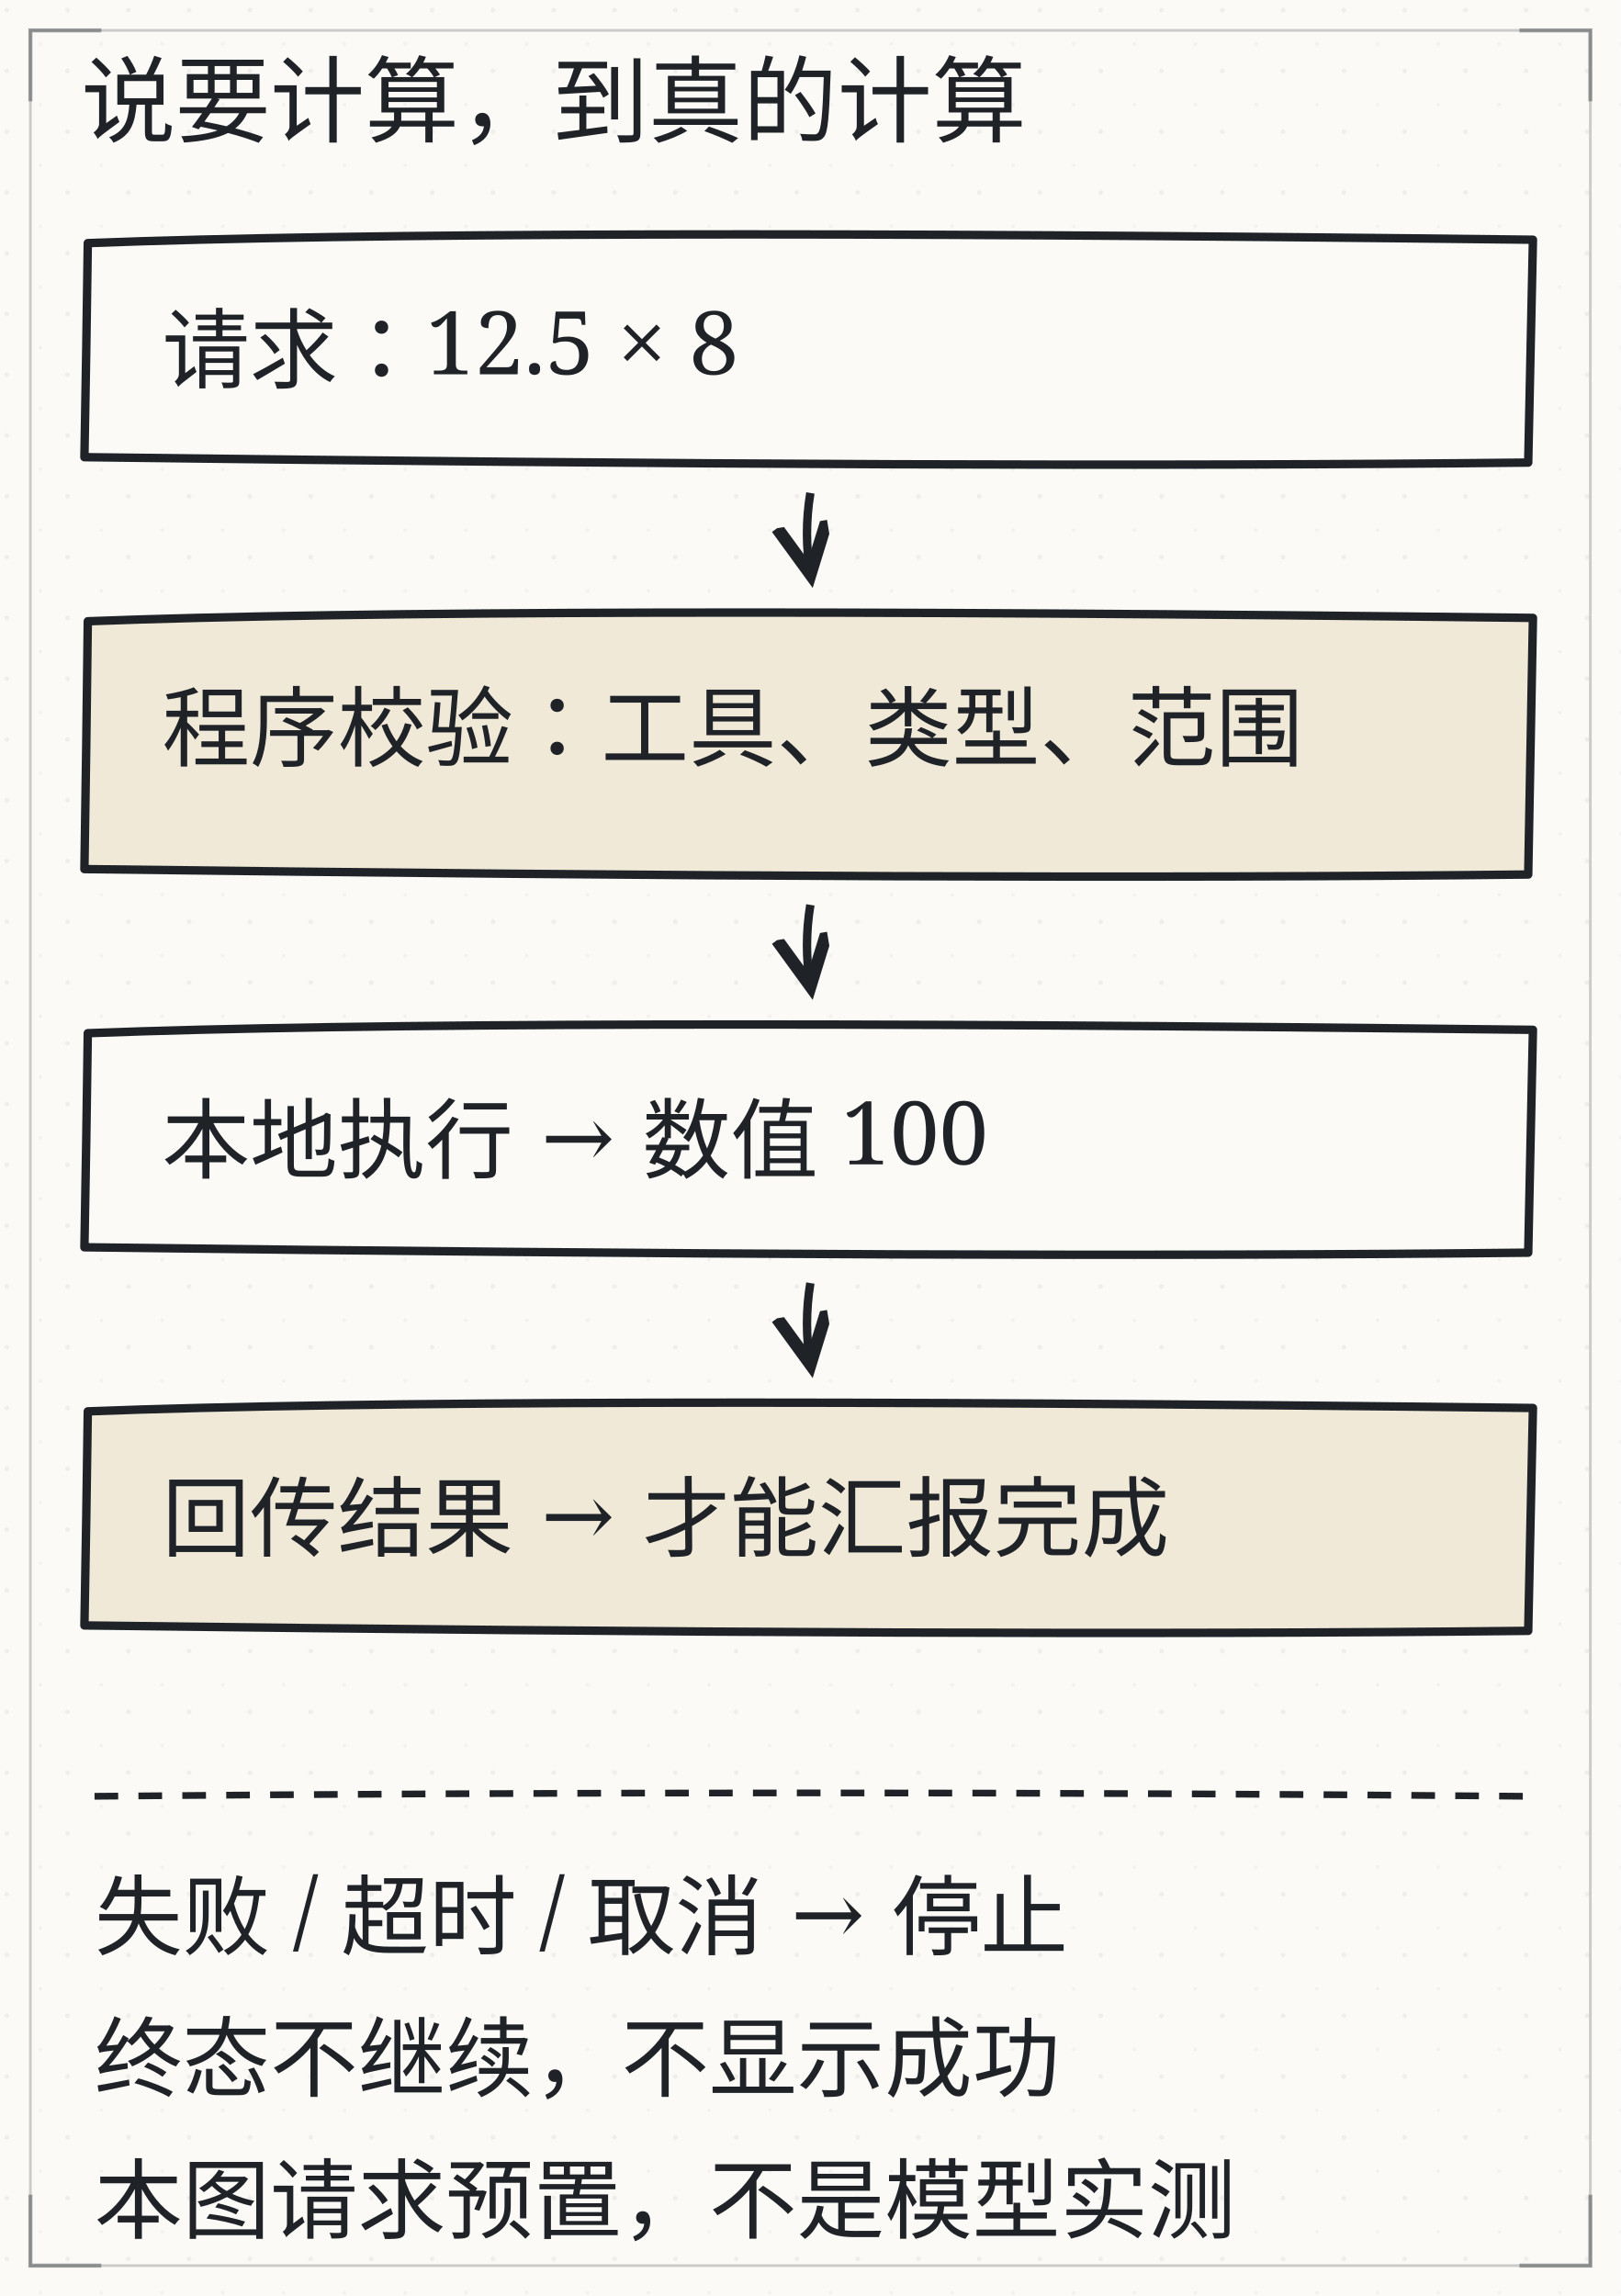
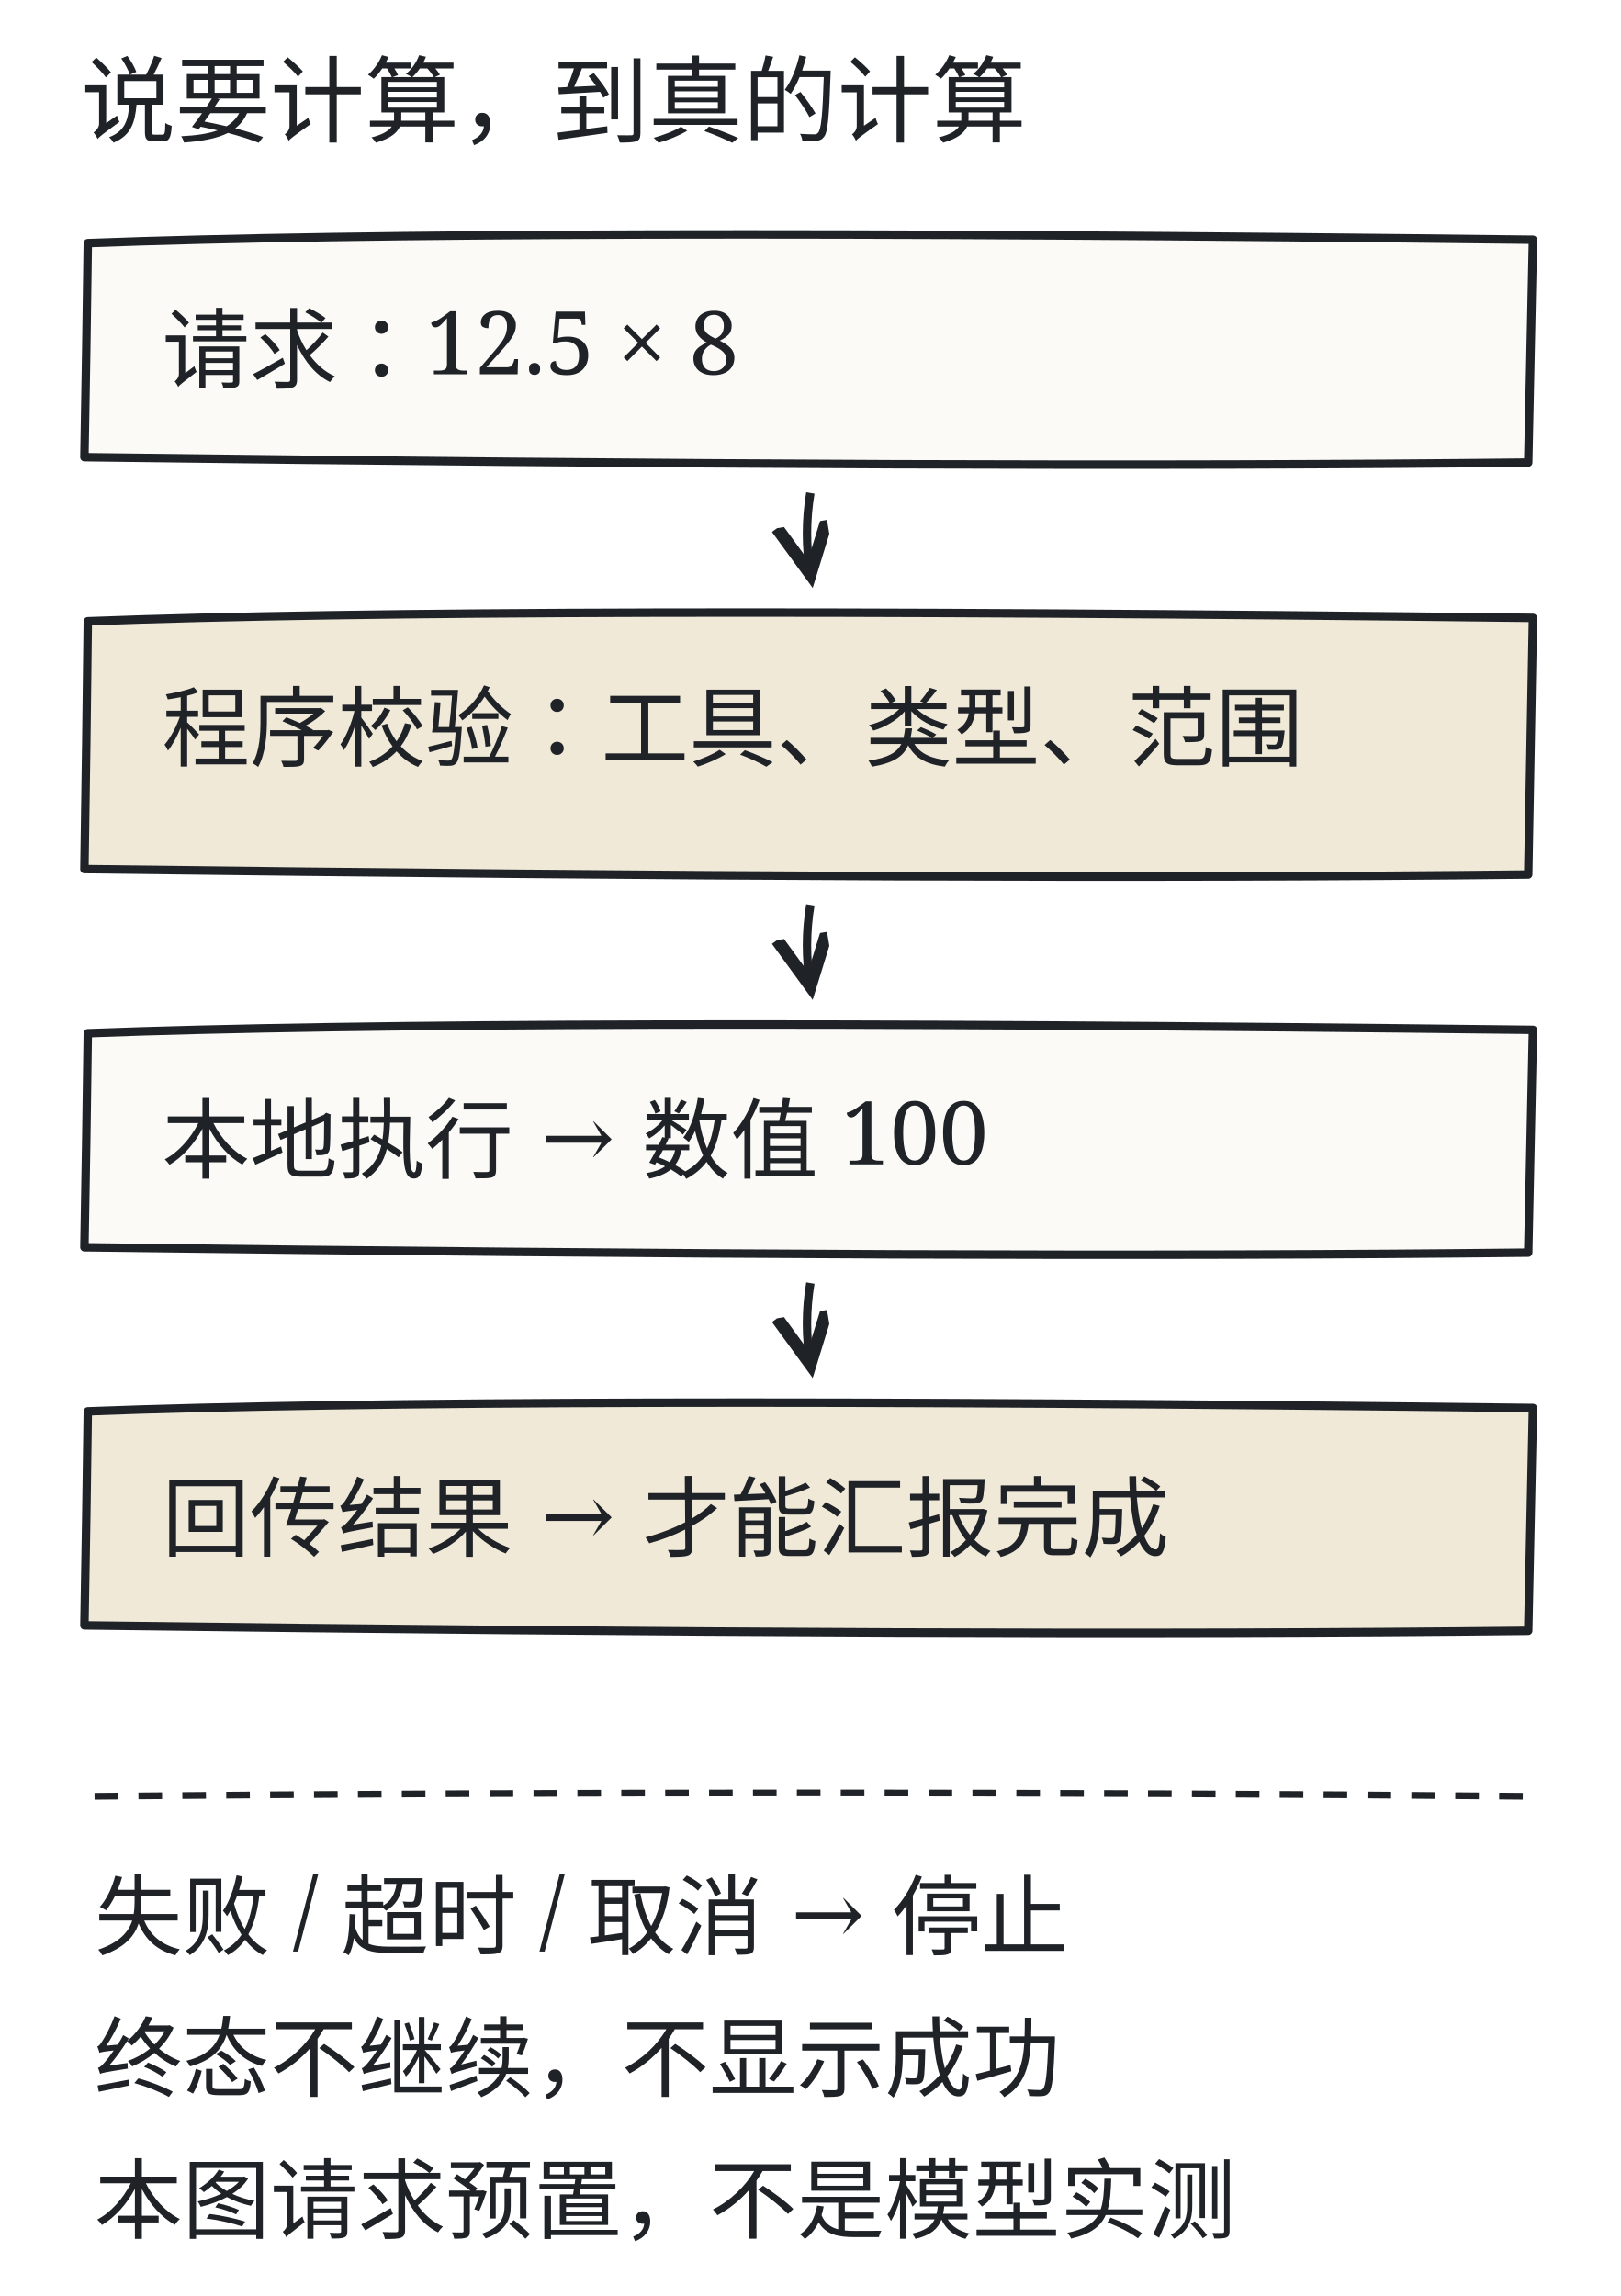
<svg xmlns="http://www.w3.org/2000/svg" width="480" height="680" viewBox="0 0 480 680" role="img" aria-labelledby="title desc">
  <defs>
    <marker id="arrow" markerWidth="8" markerHeight="8" refX="6" refY="3" orient="auto">
      <path d="M0 0 L6 3 L0 6" fill="none" stroke="#1f2328" stroke-width="1.5" />
    </marker>
  </defs>
-   <defs>
-     <pattern id="figure-grain" width="18" height="18" patternUnits="userSpaceOnUse">
-       <circle cx="2" cy="3" r=".7" fill="#1f2328" opacity=".16" />
-       <circle cx="12" cy="13" r=".55" fill="#1f2328" opacity=".11" />
-     </pattern>
-   </defs>
-   <rect width="480" height="680" fill="#fbfaf6" />
-   <rect width="480" height="680" fill="url(#figure-grain)" opacity=".34" />
-   <rect x="9" y="9" width="462" height="662" fill="none" stroke="#1f2328" stroke-width=".8" opacity=".22" />
-   <path d="M9 30 V9 H30 M450 9 H471 V30 M9 650 V671 H30 M450 671 H471 V650" fill="none" stroke="#1f2328" stroke-width="1.2" opacity=".38" />
  <g font-family="'Noto Serif SC','Source Han Serif SC','Songti SC','SimSun',serif" fill="#1f2328">
    <text x="24" y="40" font-size="28">说要计算，到真的计算</text>
    <path d="M26 72 Q146.72 67.4 454 71 L452.6 137 Q290.88 138.8 25 135.4 Q25.6 103 26 72 Z" fill="#fbfaf6" stroke="#1f2328" stroke-width="2.5" stroke-linejoin="round" />
    <text x="48" y="113" font-size="26">请求：12.5 × 8</text>
    <path d="M240 146 Q238 158 240 170" fill="none" stroke="#1f2328" stroke-width="2.5" marker-end="url(#arrow)" />
    <path d="M26 184 Q146.72 179.4 454 183 L452.6 259 Q290.88 260.8 25 257.4 Q25.6 220 26 184 Z" fill="#f0e9d8" stroke="#1f2328" stroke-width="2.5" stroke-linejoin="round" />
    <text x="48" y="225" font-size="26">程序校验：工具、类型、范围</text>
    <path d="M240 268 Q238 280 240 292" fill="none" stroke="#1f2328" stroke-width="2.5" marker-end="url(#arrow)" />
    <path d="M26 306 Q146.72 301.4 454 305 L452.6 371 Q290.88 372.8 25 369.4 Q25.6 337 26 306 Z" fill="#fbfaf6" stroke="#1f2328" stroke-width="2.5" stroke-linejoin="round" />
    <text x="48" y="347" font-size="26">本地执行 → 数值 100</text>
    <path d="M240 380 Q238 392 240 404" fill="none" stroke="#1f2328" stroke-width="2.5" marker-end="url(#arrow)" />
    <path d="M26 418 Q146.72 413.4 454 417 L452.6 483 Q290.88 484.8 25 481.4 Q25.6 449 26 418 Z" fill="#f0e9d8" stroke="#1f2328" stroke-width="2.5" stroke-linejoin="round" />
    <text x="48" y="459" font-size="26">回传结果 → 才能汇报完成</text>
    <g pointer-events="none">
      <rect x="24" y="66" width="432" height="74" rx="10" fill="none" stroke="#B4472F" stroke-width="4" opacity="0">
        <animate attributeName="opacity" values="0;0.85;0.85;0" keyTimes="0;0.12;0.8;1" dur="10.4s" begin="0.00s" repeatCount="indefinite" />
      </rect>
      <rect x="24" y="178" width="432" height="84" rx="10" fill="none" stroke="#B4472F" stroke-width="4" opacity="0">
        <animate attributeName="opacity" values="0;0.85;0.85;0" keyTimes="0;0.12;0.8;1" dur="10.4s" begin="2.60s" repeatCount="indefinite" />
      </rect>
      <rect x="24" y="300" width="432" height="74" rx="10" fill="none" stroke="#B4472F" stroke-width="4" opacity="0">
        <animate attributeName="opacity" values="0;0.85;0.85;0" keyTimes="0;0.12;0.8;1" dur="10.4s" begin="5.20s" repeatCount="indefinite" />
      </rect>
      <rect x="24" y="412" width="432" height="74" rx="10" fill="none" stroke="#B4472F" stroke-width="4" opacity="0">
        <animate attributeName="opacity" values="0;0.85;0.85;0" keyTimes="0;0.12;0.8;1" dur="10.4s" begin="7.80s" repeatCount="indefinite" />
      </rect>
    </g>
    <path d="M28 532 Q240 530 452 532" fill="none" stroke="#1f2328" stroke-width="2" stroke-dasharray="7 6" />
    <text x="28" y="577" font-size="26">失败 / 超时 / 取消 → 停止</text>
    <text x="28" y="619" font-size="26">终态不继续，不显示成功</text>
    <text x="28" y="661" font-size="26">本图请求预置，不是模型实测</text>
  </g>
</svg>
